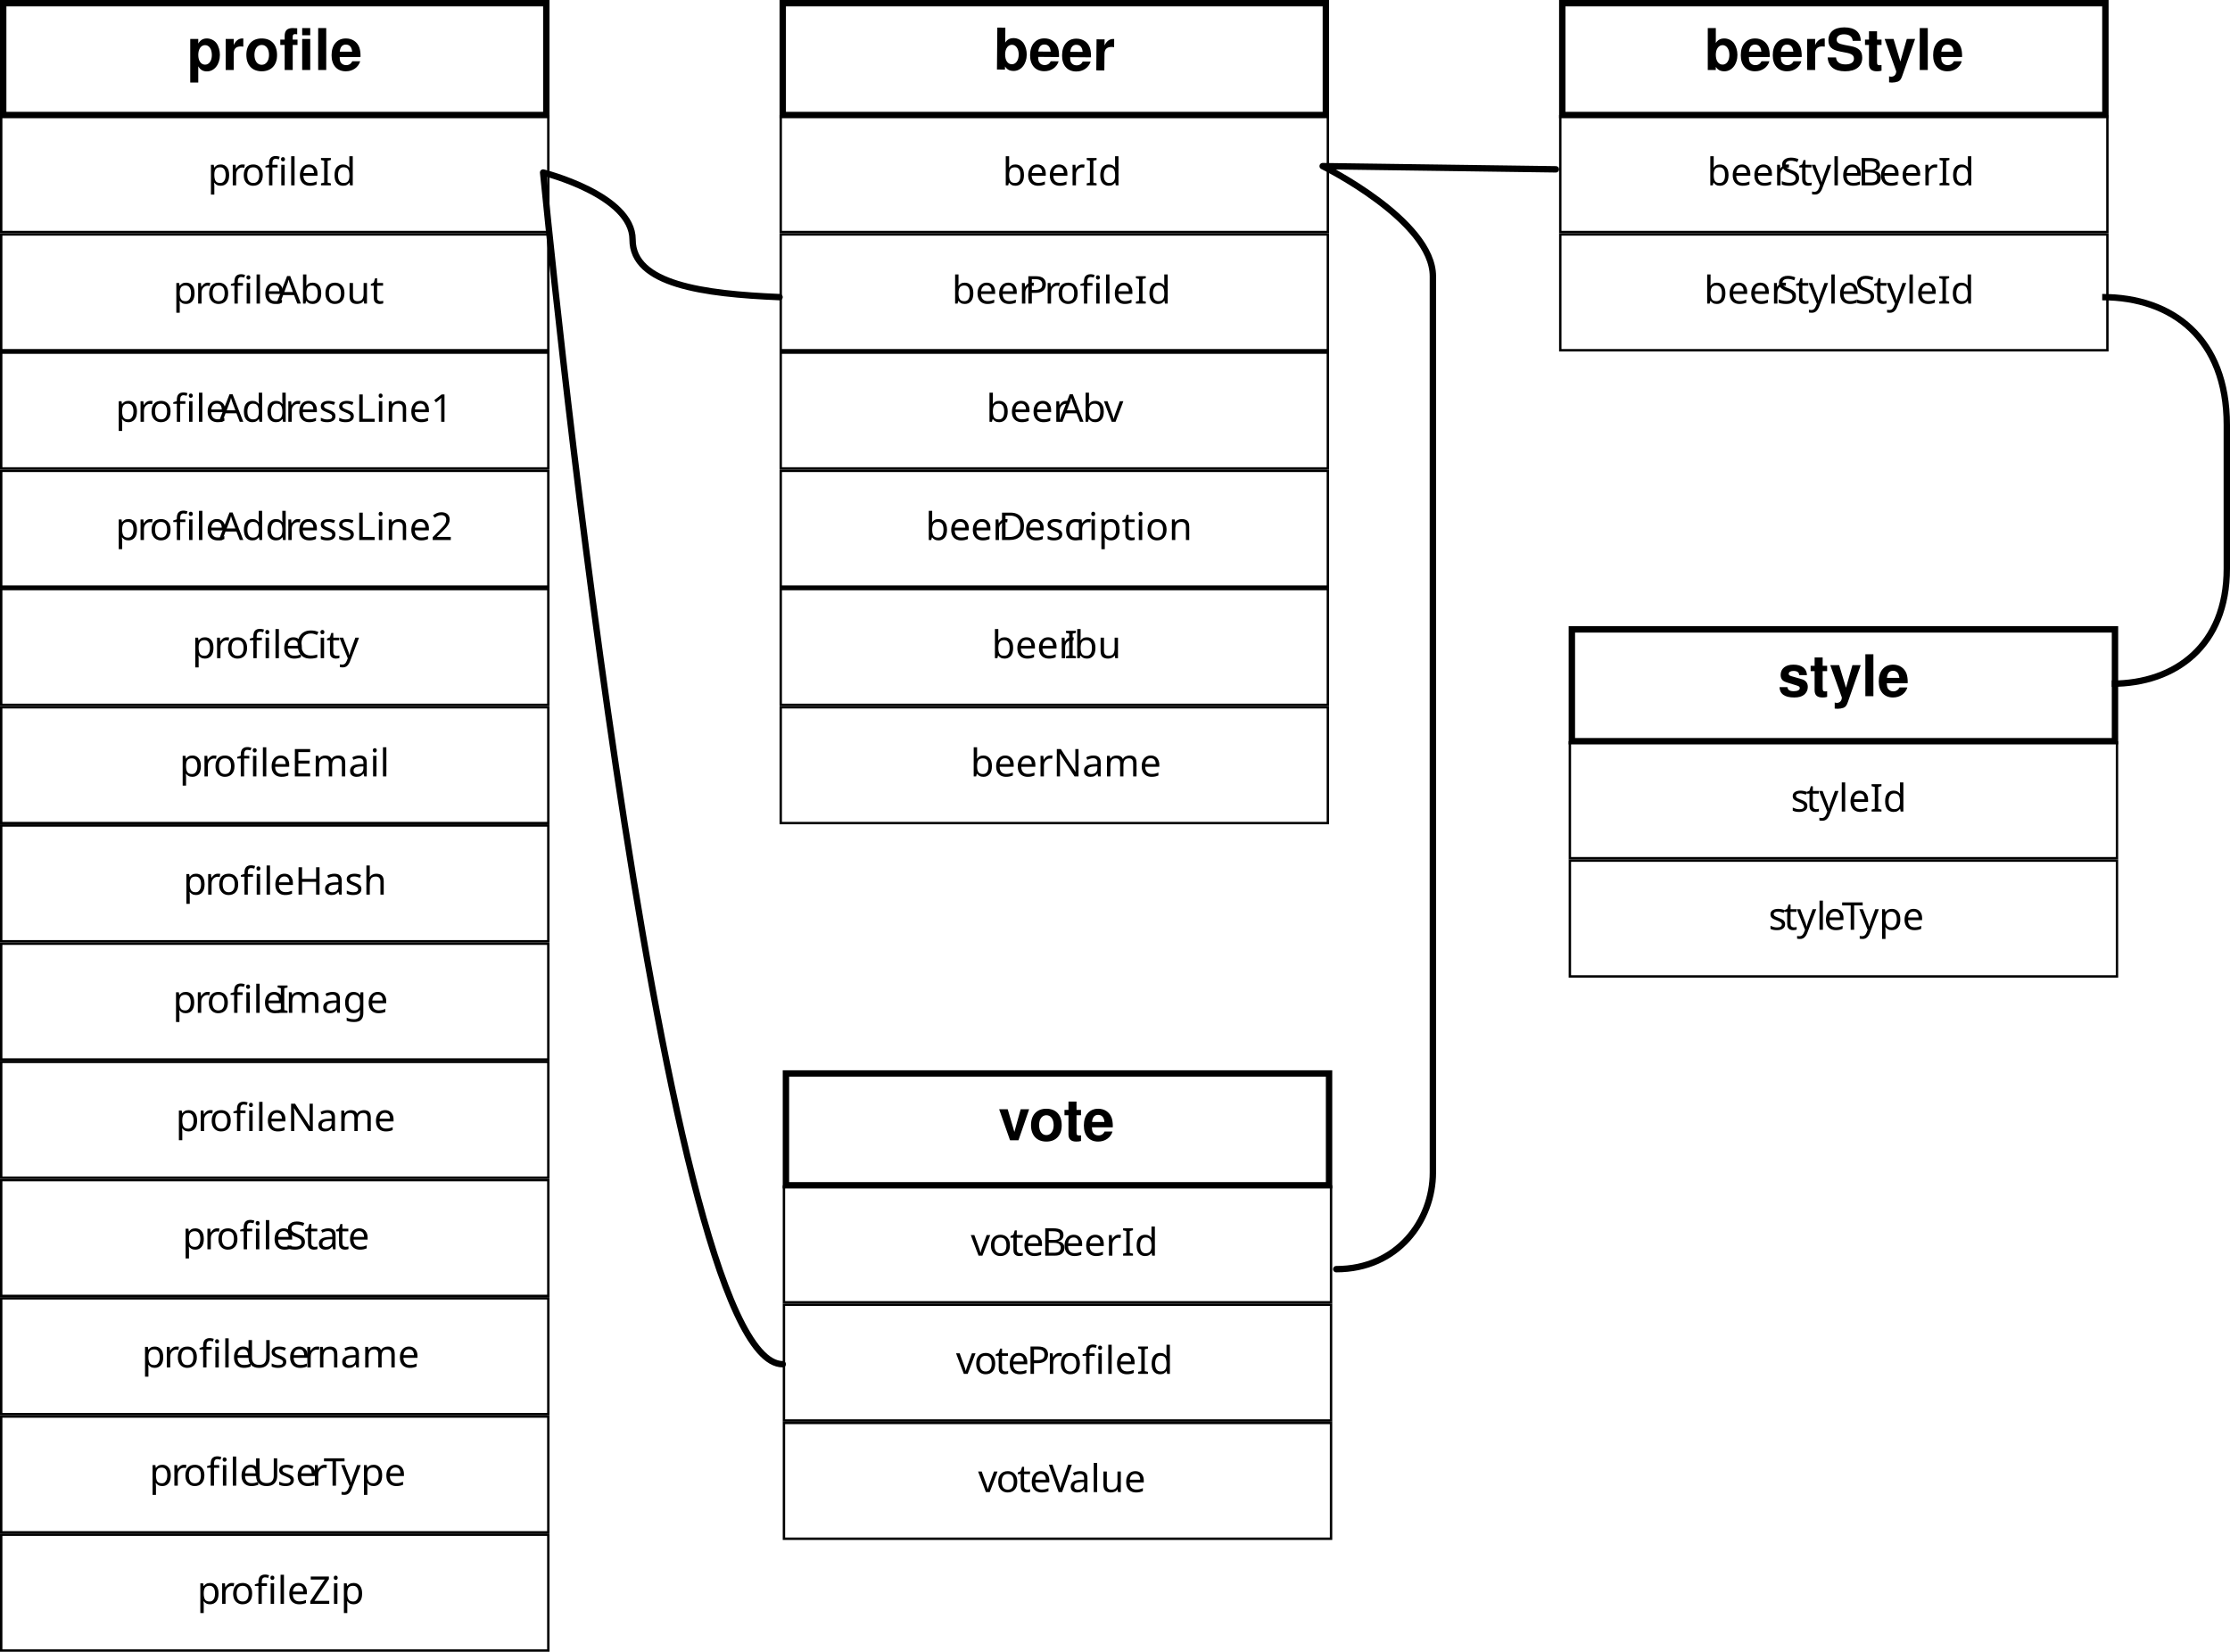
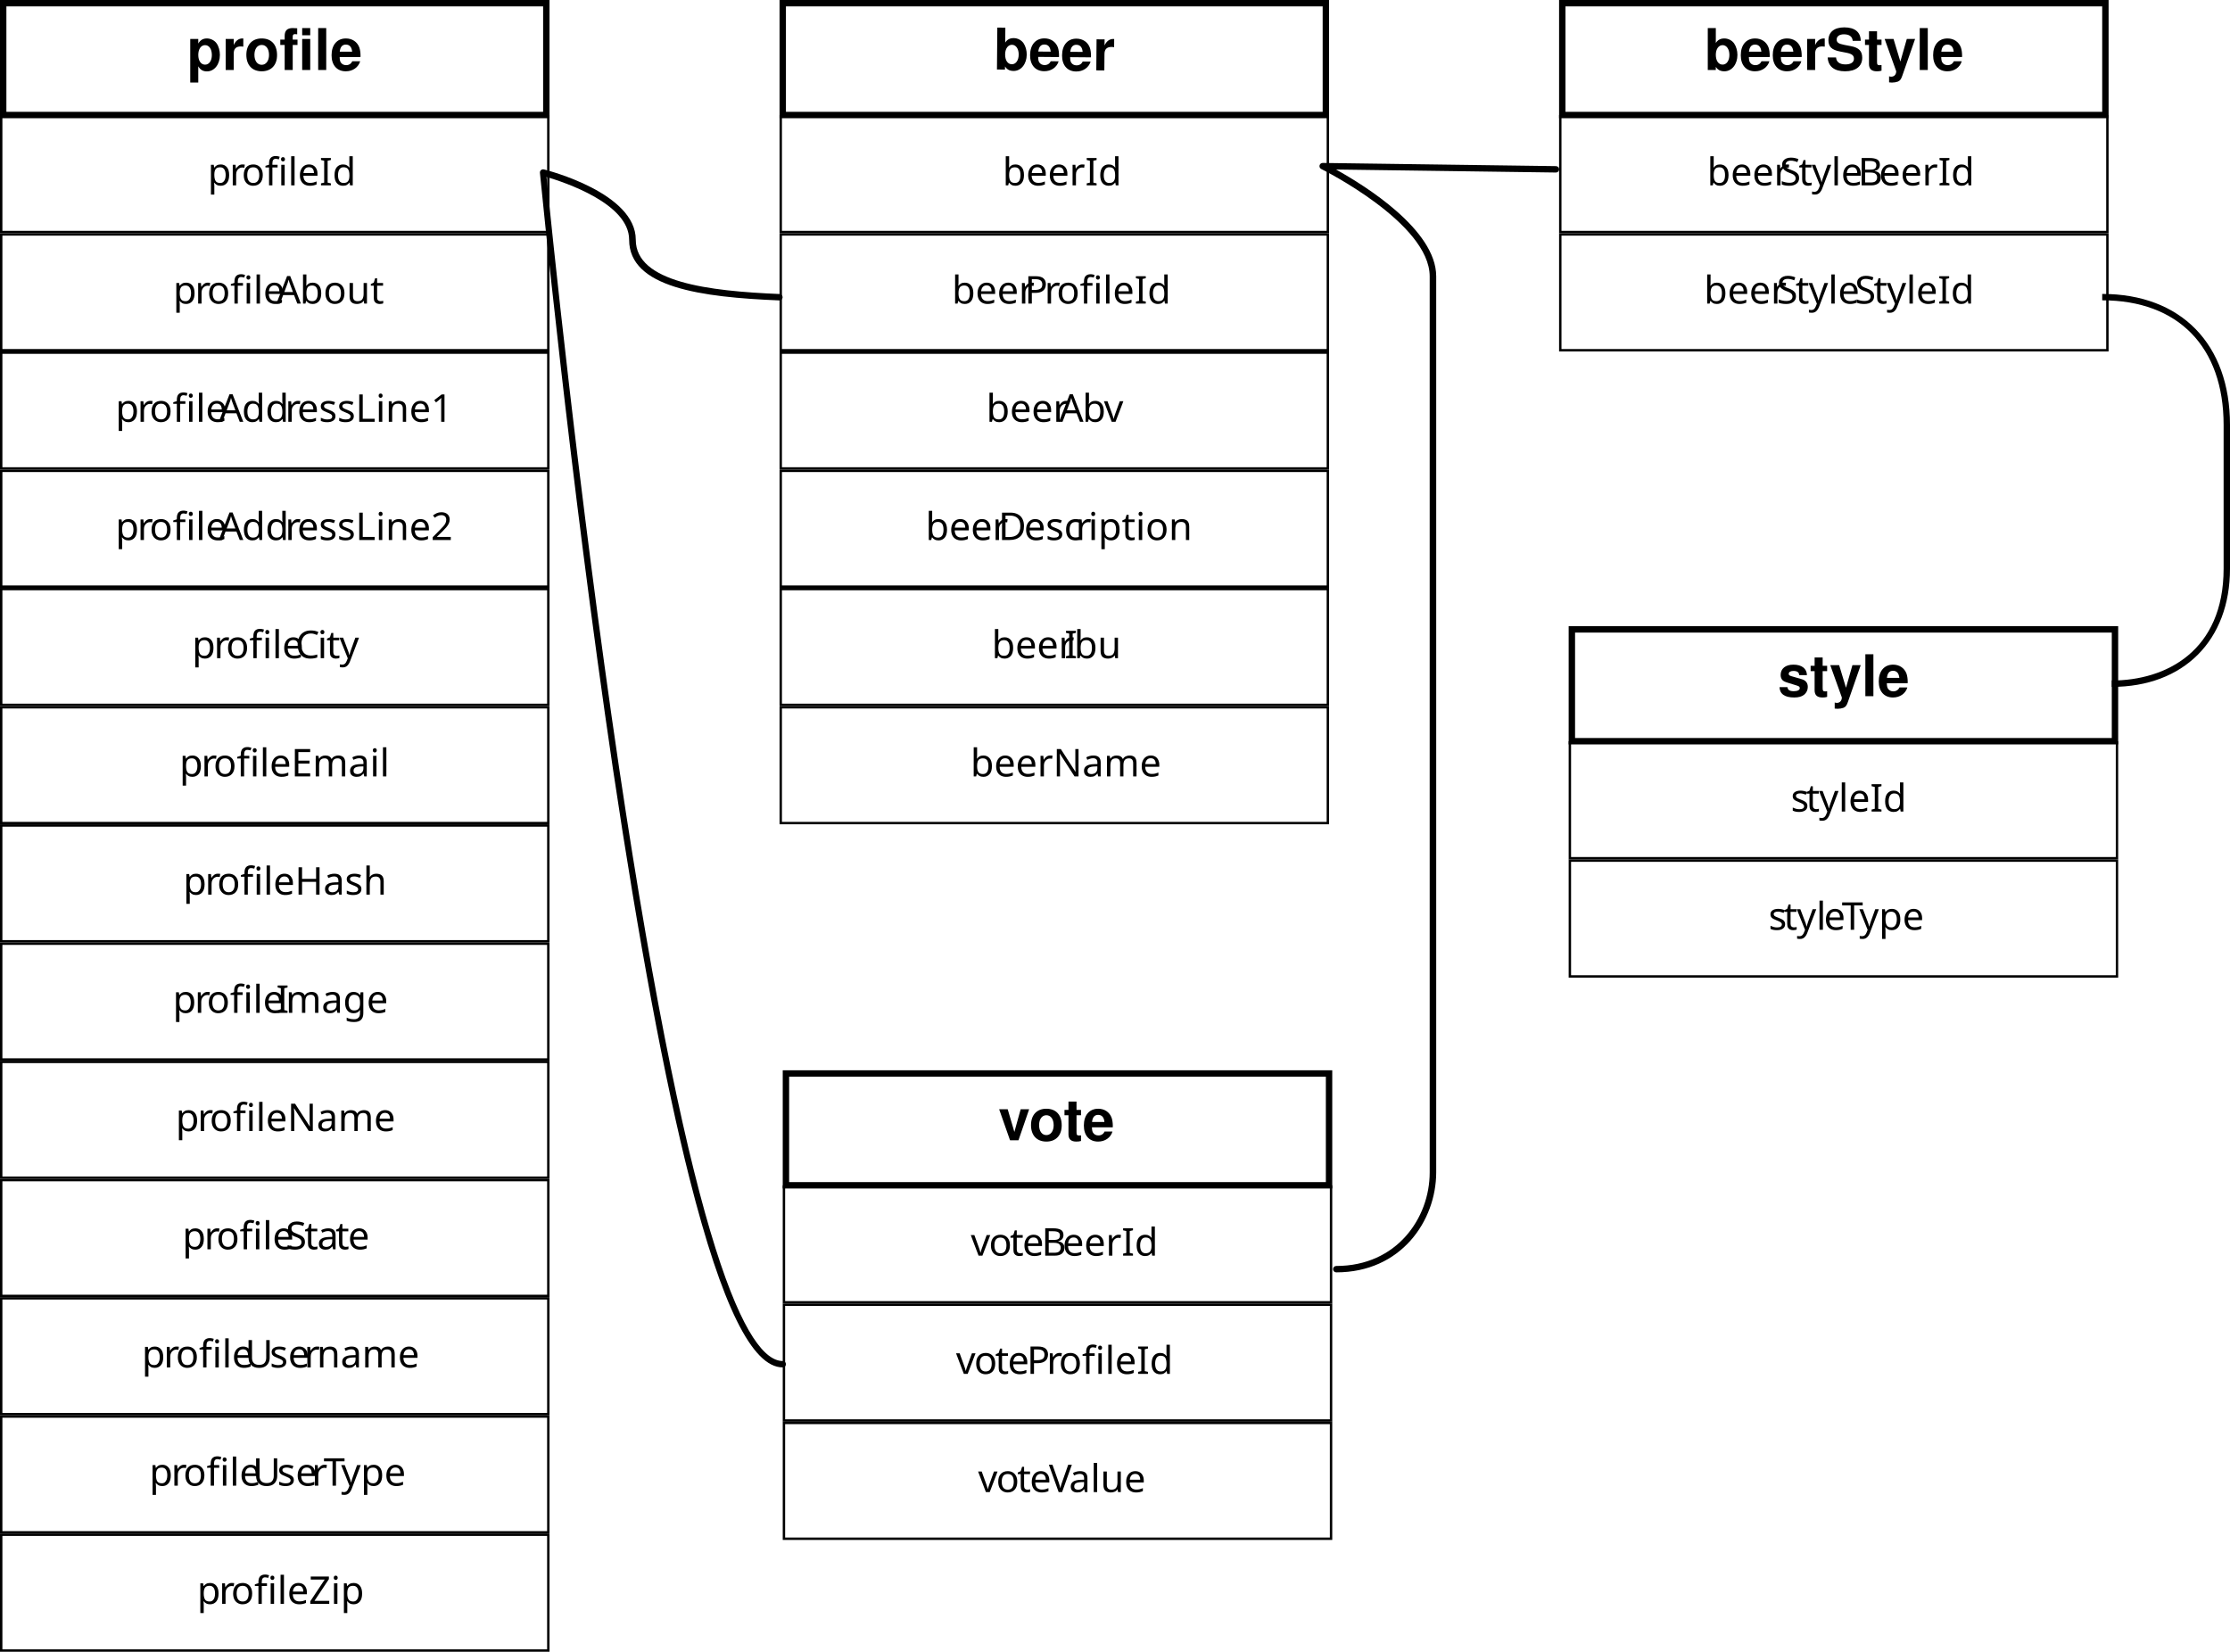
<svg xmlns="http://www.w3.org/2000/svg" id="Layer_1" data-name="Layer 1" viewBox="0 0 698 517">
  <defs>
-     <style>.cls-1{font-size:18px;font-family:Helvetica-Bold, Helvetica;font-weight:700;}.cls-2{font-size:12px;font-family:MyriadPro-Regular, Myriad Pro;}.cls-3{letter-spacing:-0.01em;}.cls-4{letter-spacing:-0.01em;}.cls-5{letter-spacing:0em;}.cls-6{letter-spacing:0em;}.cls-7{letter-spacing:-0.01em;}.cls-8{letter-spacing:-0.02em;}.cls-9{letter-spacing:-0.01em;}.cls-10{letter-spacing:-0.03em;}.cls-11{letter-spacing:-0.02em;}.cls-12{letter-spacing:0em;}.cls-13{letter-spacing:-0.01em;}.cls-14{letter-spacing:0em;}.cls-15{letter-spacing:0em;}.cls-16{letter-spacing:0.01em;}.cls-17{letter-spacing:0.01em;}.cls-18{letter-spacing:0.01em;}.cls-19{letter-spacing:-0.03em;}.cls-20{letter-spacing:-0.04em;}.cls-21{letter-spacing:-0.01em;}.cls-22{letter-spacing:0.01em;}.cls-23{letter-spacing:0em;}.cls-24{letter-spacing:-0.01em;}.cls-25,.cls-26{fill:none;stroke:#000;stroke-width:2px;}.cls-25{stroke-linecap:round;stroke-linejoin:round;}.cls-26{stroke-miterlimit:10;}</style>
+     <style>.cls-1{font-size:18px;font-family:Helvetica-Bold, Helvetica;font-weight:700;}.cls-2{font-size:12px;font-family:MyriadPro-Regular, Myriad Pro;}.cls-3{letter-spacing:-0.01em;}.cls-4{letter-spacing:-0.01em;}.cls-5{letter-spacing:0em;}.cls-6{letter-spacing:0em;}.cls-7{letter-spacing:-0.01em;}.cls-8{letter-spacing:-0.02em;}.cls-9{letter-spacing:-0.01em;}.cls-10{letter-spacing:-0.03em;}.cls-11{letter-spacing:-0.02em;}.cls-12{letter-spacing:0em;}.cls-13{letter-spacing:-0.01em;}.cls-14{letter-spacing:0em;}.cls-15{letter-spacing:0em;}.cls-16{letter-spacing:0.01em;}.cls-17{letter-spacing:0.01em;}.cls-18{letter-spacing:0.01em;}.cls-19{letter-spacing:-0.03em;}.cls-20{letter-spacing:-0.04em;}.cls-21{letter-spacing:-0.01em;}.cls-22{letter-spacing:0.01em;}.cls-23{letter-spacing:0em;}.cls-24{letter-spacing:-0.01em;}</style>
  </defs>
  <path d="M475,356v33H307V356H475m2-2H305v37H477V354Z" transform="translate(-60 -19)" />
  <path d="M476.25,390.75v35.5H305.75v-35.5h170.5M477,390H305v37H477V390Z" transform="translate(-60 -19)" />
  <text class="cls-1" transform="translate(312.49 356.91)">vote</text>
  <text class="cls-2" transform="translate(303.86 393.02)">
    <tspan class="cls-3">v</tspan>
    <tspan x="5.65" y="0">o</tspan>
    <tspan class="cls-4" x="12.24" y="0">t</tspan>
    <tspan class="cls-5" x="16.14" y="0">e</tspan>
    <tspan class="cls-6" x="22.15" y="0">B</tspan>
    <tspan x="28.7" y="0">eerId</tspan>
  </text>
  <path d="M476.25,427.75v35.5H305.75v-35.5h170.5M477,427H305v37H477V427Z" transform="translate(-60 -19)" />
  <text class="cls-2" transform="translate(299.25 430.02)">
    <tspan class="cls-3">v</tspan>
    <tspan x="5.65" y="0">o</tspan>
    <tspan class="cls-7" x="12.24" y="0">t</tspan>
    <tspan class="cls-5" x="16.14" y="0">e</tspan>
    <tspan class="cls-8" x="22.15" y="0">P</tspan>
    <tspan class="cls-9" x="28.34" y="0">r</tspan>
    <tspan x="32.15" y="0">ofileId</tspan>
  </text>
  <path d="M476.25,464.75v35.5H305.75v-35.5h170.5M477,464H305v37H477V464Z" transform="translate(-60 -19)" />
  <text class="cls-2" transform="translate(306.15 467.02)">
    <tspan class="cls-3">v</tspan>
    <tspan x="5.65" y="0">o</tspan>
    <tspan class="cls-4" x="12.24" y="0">t</tspan>
    <tspan class="cls-5" x="16.14" y="0">e</tspan>
    <tspan class="cls-10" x="22.15" y="0">V</tspan>
    <tspan class="cls-5" x="28.45" y="0">alue</tspan>
  </text>
  <path d="M474,21V54H306V21H474m2-2H304V56H476V19Z" transform="translate(-60 -19)" />
  <path d="M475.25,55.75v35.5H304.75V55.75h170.5M476,55H304V92H476V55Z" transform="translate(-60 -19)" />
  <text class="cls-1" transform="translate(310.99 21.75) rotate(0.49)">beer</text>
  <text class="cls-2" transform="translate(313.79 58.02)">beerId</text>
  <path d="M475.25,92.75v35.5H304.75V92.75h170.5M476,92H304v37H476V92Z" transform="translate(-60 -19)" />
  <text class="cls-2" transform="translate(297.94 95.02)">beer<tspan class="cls-11" x="22.78" y="0">P</tspan>
    <tspan class="cls-3" x="28.97" y="0">r</tspan>
    <tspan class="cls-5" x="32.77" y="0">ofileId</tspan>
  </text>
  <path d="M475.25,129.75v35.5H304.75v-35.5h170.5M476,129H304v37H476V129Z" transform="translate(-60 -19)" />
  <text class="cls-2" transform="translate(308.7 132.02)">beer<tspan class="cls-12" x="22.78" y="0">A</tspan>
    <tspan class="cls-13" x="30.08" y="0">b</tspan>
    <tspan x="36.83" y="0">v</tspan>
  </text>
  <path d="M475.25,166.75v35.5H304.75v-35.5h170.5M476,166H304v37H476V166Z" transform="translate(-60 -19)" />
  <text class="cls-2" transform="translate(289.7 169.02)">beer<tspan class="cls-14" x="22.78" y="0">D</tspan>
    <tspan x="30.82" y="0">esc</tspan>
    <tspan class="cls-14" x="46.96" y="0">r</tspan>
    <tspan class="cls-15" x="50.93" y="0">iption</tspan>
  </text>
  <path d="M475.25,203.75v35.5H304.75v-35.5h170.5M476,203H304v37H476V203Z" transform="translate(-60 -19)" />
  <text class="cls-2" transform="translate(310.4 206.02)">beer<tspan class="cls-16" x="22.78" y="0">I</tspan>
    <tspan x="25.76" y="0">bu</tspan>
  </text>
  <path d="M475.25,240.75v35.5H304.75v-35.5h170.5M476,240H304v37H476V240Z" transform="translate(-60 -19)" />
  <text class="cls-2" transform="translate(303.76 243.02)">beerName</text>
  <path d="M718,21V54H550V21H718m2-2H548V56H720V19Z" transform="translate(-60 -19)" />
  <path d="M719.25,55.75v35.5H548.75V55.75h170.5M720,55H548V92H720V55Z" transform="translate(-60 -19)" />
  <text class="cls-1" transform="translate(533.48 21.91)">beerStyle</text>
  <text class="cls-2" transform="translate(534.32 58.02)">beer<tspan class="cls-12" x="22.78" y="0">S</tspan>
    <tspan class="cls-17" x="28.66" y="0">t</tspan>
    <tspan x="32.74" y="0">yle</tspan>
    <tspan class="cls-14" x="47.23" y="0">B</tspan>
    <tspan x="53.78" y="0">eerId</tspan>
  </text>
  <path d="M719.25,92.75v35.5H548.75V92.75h170.5M720,92H548v37H720V92Z" transform="translate(-60 -19)" />
  <text class="cls-2" transform="translate(533.34 95.02)">beer<tspan class="cls-12" x="22.78" y="0">S</tspan>
    <tspan class="cls-18" x="28.66" y="0">t</tspan>
    <tspan x="32.74" y="0">yle</tspan>
    <tspan class="cls-12" x="47.23" y="0">S</tspan>
    <tspan class="cls-17" x="53.11" y="0">t</tspan>
    <tspan x="57.19" y="0">yleId</tspan>
  </text>
  <path d="M721,217v33H553V217H721m2-2H551v37H723V215Z" transform="translate(-60 -19)" />
  <path d="M722.25,251.75v35.5H551.75v-35.5h170.5M723,251H551v37H723V251Z" transform="translate(-60 -19)" />
  <text class="cls-1" transform="translate(556.49 217.91)">style</text>
  <text class="cls-2" transform="translate(560.52 254.02)">s<tspan class="cls-18" x="4.75" y="0">t</tspan>
    <tspan x="8.83" y="0">yleId</tspan>
  </text>
  <path d="M722.25,288.75v35.5H551.75v-35.5h170.5M723,288H551v37H723V288Z" transform="translate(-60 -19)" />
  <text class="cls-2" transform="translate(553.55 291.02)">s<tspan class="cls-18" x="4.75" y="0">t</tspan>
    <tspan x="8.83" y="0">yl</tspan>
    <tspan class="cls-19" x="17.32" y="0">e</tspan>
    <tspan class="cls-20" x="22.93" y="0">T</tspan>
    <tspan x="28.42" y="0">ype</tspan>
  </text>
  <path d="M230,21V54H62V21H230m2-2H60V56H232V19Z" transform="translate(-60 -19)" />
  <path d="M231.25,55.75v35.5H60.75V55.75h170.5M232,55H60V92H232V55Z" transform="translate(-60 -19)" />
  <text class="cls-1" transform="translate(58.5 21.91)">profile</text>
  <text class="cls-2" transform="translate(65.01 58.02)">p<tspan class="cls-9" x="6.83" y="0">r</tspan>
    <tspan x="10.63" y="0">ofileId</tspan>
  </text>
  <path d="M231.25,92.75v35.5H60.75V92.75h170.5M232,92H60v37H232V92Z" transform="translate(-60 -19)" />
  <text class="cls-2" transform="translate(54.18 95.02)">p<tspan class="cls-9" x="6.83" y="0">r</tspan>
    <tspan x="10.63" y="0">ofile</tspan>
    <tspan class="cls-12" x="32.34" y="0">A</tspan>
    <tspan class="cls-5" x="39.65" y="0">bout</tspan>
  </text>
  <path d="M231.25,129.75v35.5H60.75v-35.5h170.5M232,129H60v37H232V129Z" transform="translate(-60 -19)" />
  <text class="cls-2" transform="translate(36.15 132.02)">p<tspan class="cls-9" x="6.83" y="0">r</tspan>
    <tspan x="10.63" y="0">ofile</tspan>
    <tspan class="cls-21" x="32.34" y="0">A</tspan>
    <tspan x="39.54" y="0">dd</tspan>
    <tspan class="cls-3" x="53.08" y="0">r</tspan>
    <tspan class="cls-5" x="56.88" y="0">essLine1</tspan>
  </text>
  <path d="M231.25,166.75v35.5H60.75v-35.5h170.5M232,166H60v37H232V166Z" transform="translate(-60 -19)" />
  <text class="cls-2" transform="translate(36.15 169.02)">p<tspan class="cls-9" x="6.83" y="0">r</tspan>
    <tspan x="10.63" y="0">ofile</tspan>
    <tspan class="cls-21" x="32.34" y="0">A</tspan>
    <tspan x="39.54" y="0">dd</tspan>
    <tspan class="cls-3" x="53.08" y="0">r</tspan>
    <tspan class="cls-5" x="56.88" y="0">essLine2</tspan>
  </text>
  <path d="M231.25,203.75v35.5H60.75v-35.5h170.5M232,203H60v37H232V203Z" transform="translate(-60 -19)" />
  <text class="cls-2" transform="translate(60.1 206.02)">p<tspan class="cls-9" x="6.83" y="0">r</tspan>
    <tspan x="10.63" y="0">ofile</tspan>
    <tspan class="cls-12" x="32.34" y="0">C</tspan>
    <tspan class="cls-15" x="39.26" y="0">i</tspan>
    <tspan class="cls-22" x="42.07" y="0">t</tspan>
    <tspan x="46.15" y="0">y</tspan>
  </text>
  <path d="M231.25,240.75v35.5H60.75v-35.5h170.5M232,240H60v37H232V240Z" transform="translate(-60 -19)" />
  <text class="cls-2" transform="translate(56.16 243.02)">p<tspan class="cls-9" x="6.83" y="0">r</tspan>
    <tspan x="10.63" y="0">ofileEmail</tspan>
  </text>
  <path d="M231.25,277.75v35.5H60.75v-35.5h170.5M232,277H60v37H232V277Z" transform="translate(-60 -19)" />
  <text class="cls-2" transform="translate(57.32 280.02)">p<tspan class="cls-9" x="6.83" y="0">r</tspan>
    <tspan x="10.63" y="0">ofileHash</tspan>
  </text>
  <path d="M231.25,314.75v35.5H60.75v-35.5h170.5M232,314H60v37H232V314Z" transform="translate(-60 -19)" />
  <text class="cls-2" transform="translate(54.08 317.02)">p<tspan class="cls-9" x="6.83" y="0">r</tspan>
    <tspan x="10.63" y="0">ofile</tspan>
    <tspan class="cls-16" x="32.34" y="0">I</tspan>
    <tspan x="35.33" y="0">mage</tspan>
  </text>
  <path d="M231.25,351.75v35.5H60.75v-35.5h170.5M232,351H60v37H232V351Z" transform="translate(-60 -19)" />
  <text class="cls-2" transform="translate(54.98 354.02)">p<tspan class="cls-9" x="6.83" y="0">r</tspan>
    <tspan x="10.63" y="0">ofileName</tspan>
  </text>
  <path d="M231.25,388.75v35.5H60.75v-35.5h170.5M232,388H60v37H232V388Z" transform="translate(-60 -19)" />
  <text class="cls-2" transform="translate(57.08 391.02)">p<tspan class="cls-9" x="6.83" y="0">r</tspan>
    <tspan x="10.63" y="0">ofile</tspan>
    <tspan class="cls-12" x="32.34" y="0">S</tspan>
    <tspan x="38.22" y="0">t</tspan>
    <tspan class="cls-23" x="42.19" y="0">a</tspan>
    <tspan class="cls-4" x="47.93" y="0">t</tspan>
    <tspan x="51.83" y="0">e</tspan>
  </text>
  <path d="M231.25,425.75v35.5H60.75v-35.5h170.5M232,425H60v37H232V425Z" transform="translate(-60 -19)" />
  <text class="cls-2" transform="translate(44.38 428.02)">p<tspan class="cls-9" x="6.83" y="0">r</tspan>
    <tspan x="10.63" y="0">ofile</tspan>
    <tspan class="cls-4" x="32.34" y="0">U</tspan>
    <tspan x="40.03" y="0">se</tspan>
    <tspan class="cls-6" x="50.8" y="0">r</tspan>
    <tspan x="54.77" y="0">name</tspan>
  </text>
  <path d="M231.25,462.75v35.5H60.75v-35.5h170.5M232,462H60v37H232V462Z" transform="translate(-60 -19)" />
  <text class="cls-2" transform="translate(46.74 465.02)">p<tspan class="cls-9" x="6.83" y="0">r</tspan>
    <tspan x="10.63" y="0">ofile</tspan>
    <tspan class="cls-4" x="32.34" y="0">U</tspan>
    <tspan x="40.03" y="0">se</tspan>
    <tspan class="cls-24" x="50.8" y="0">r</tspan>
    <tspan class="cls-20" x="54.55" y="0">T</tspan>
    <tspan x="60.04" y="0">ype</tspan>
  </text>
  <path d="M231.25,499.75v35.5H60.75v-35.5h170.5M232,499H60v37H232V499Z" transform="translate(-60 -19)" />
  <text class="cls-2" transform="translate(61.69 502.02)">p<tspan class="cls-9" x="6.83" y="0">r</tspan>
    <tspan x="10.63" y="0">ofileZip</tspan>
  </text>
-   <path class="cls-25" d="M304,112c-24-1-46-4-46-18s-28-21-28-21,36,373,75,373" transform="translate(-60 -19)" />
-   <path class="cls-25" d="M478.25,416.25c19.25,0,30.25-15.25,30.25-30.25V105.5C508.5,88,474,71,474,71l73,1" transform="translate(-60 -19)" />
-   <path class="cls-26" d="M718,112c22,0,39,13,39,40v45c0,24-16,36-36,36" transform="translate(-60 -19)" />
+   <path d="M305,447c-9.54,0-19.08-19.31-29.14-59-7.85-31-15.91-74.14-24-128.31C238.17,167.44,229.09,74,229,73.1a1,1,0,0,1,.35-.86,1,1,0,0,1,.89-.21c1.18.29,28.76,7.36,28.76,22,0,13.33,22.77,16.07,45,17a1,1,0,0,1-.08,2c-24.39-1-47-4-47-19,0-11.34-20.32-18-25.86-19.65,1.2,12.2,10,99.13,22.73,185C276.7,412.79,294.27,445,305,445a1,1,0,0,1,0,2Z" transform="translate(-60 -19)" />
+   <path d="M478.25,417.25a1,1,0,0,1,0-2c19,0,29.25-15.07,29.25-29.25V105.5c0-16.68-33.6-33.44-33.94-33.6a1,1,0,0,1-.53-1.13,1,1,0,0,1,1-.77l73,1a1,1,0,0,1,1,1,1,1,0,0,1-1,1l-68.85-.94c9,5,31.36,18.84,31.36,33.44V386C509.5,401.15,498.55,417.25,478.25,417.25Z" transform="translate(-60 -19)" />
+   <path d="M721,234v-2c16.93,0,35-9.2,35-35V152c0-24.42-14.21-39-38-39v-2c24.67,0,40,15.71,40,41v45C758,219.48,743.47,234,721,234Z" transform="translate(-60 -19)" />
</svg>
